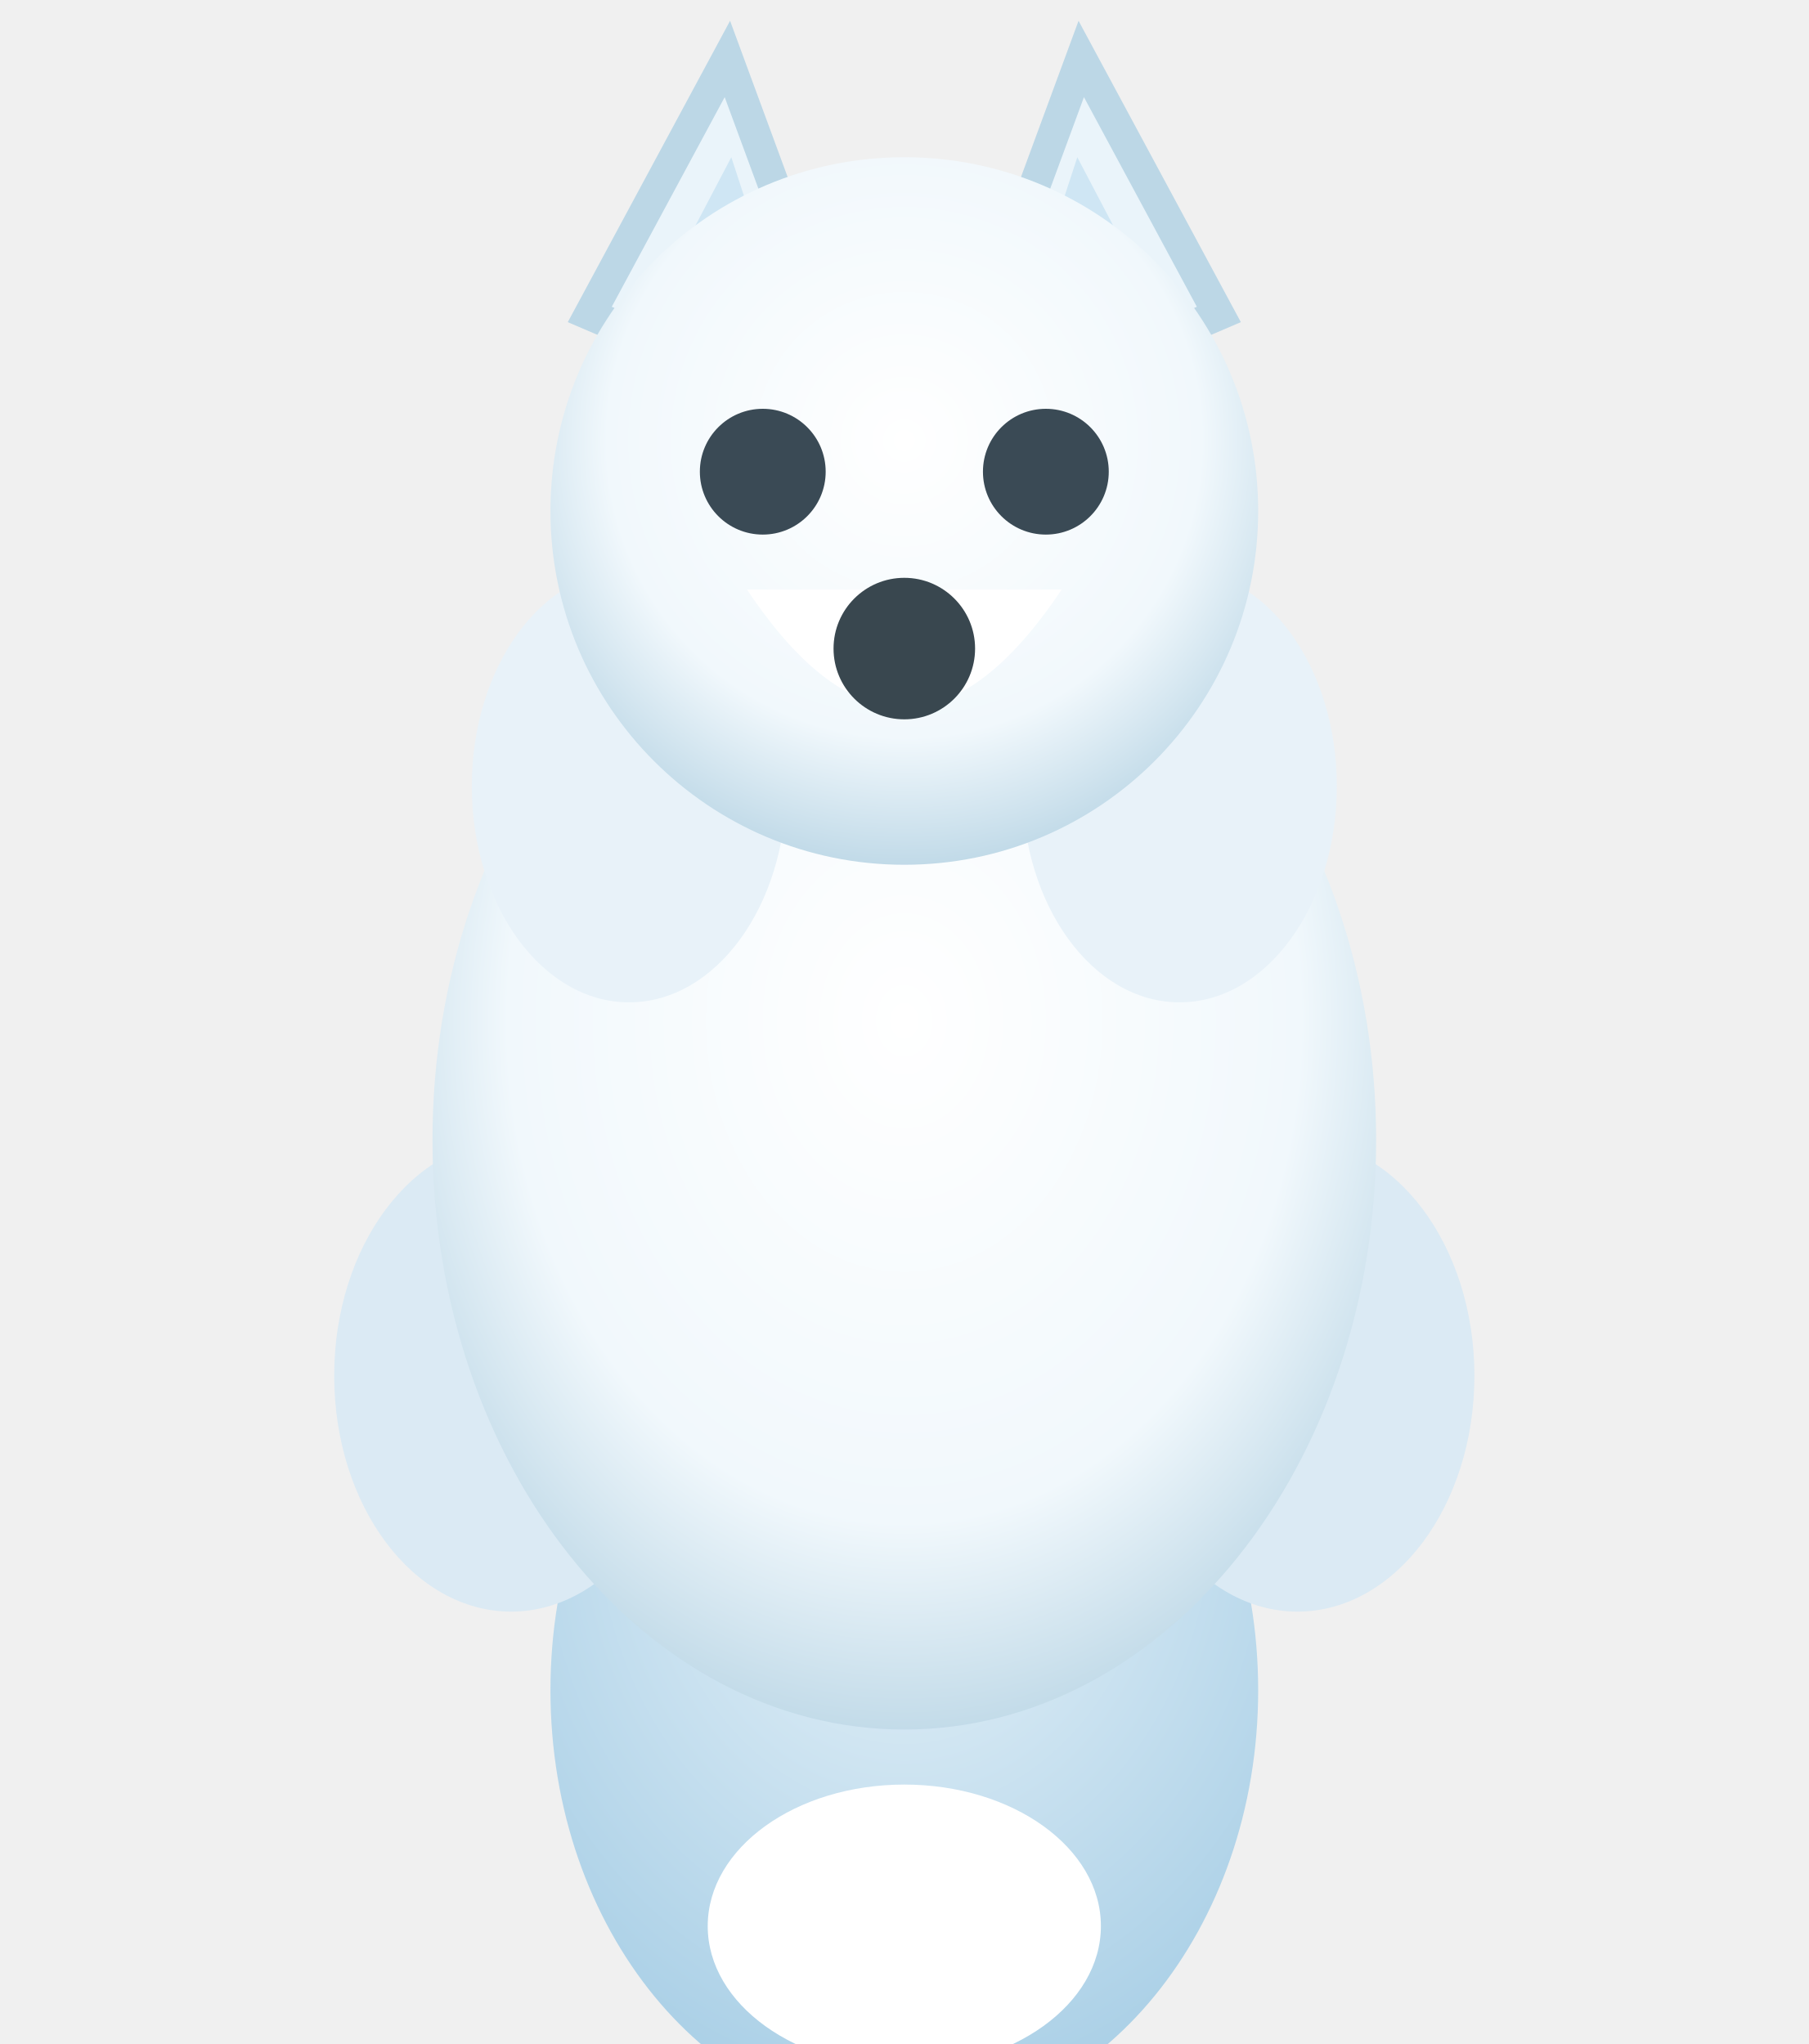
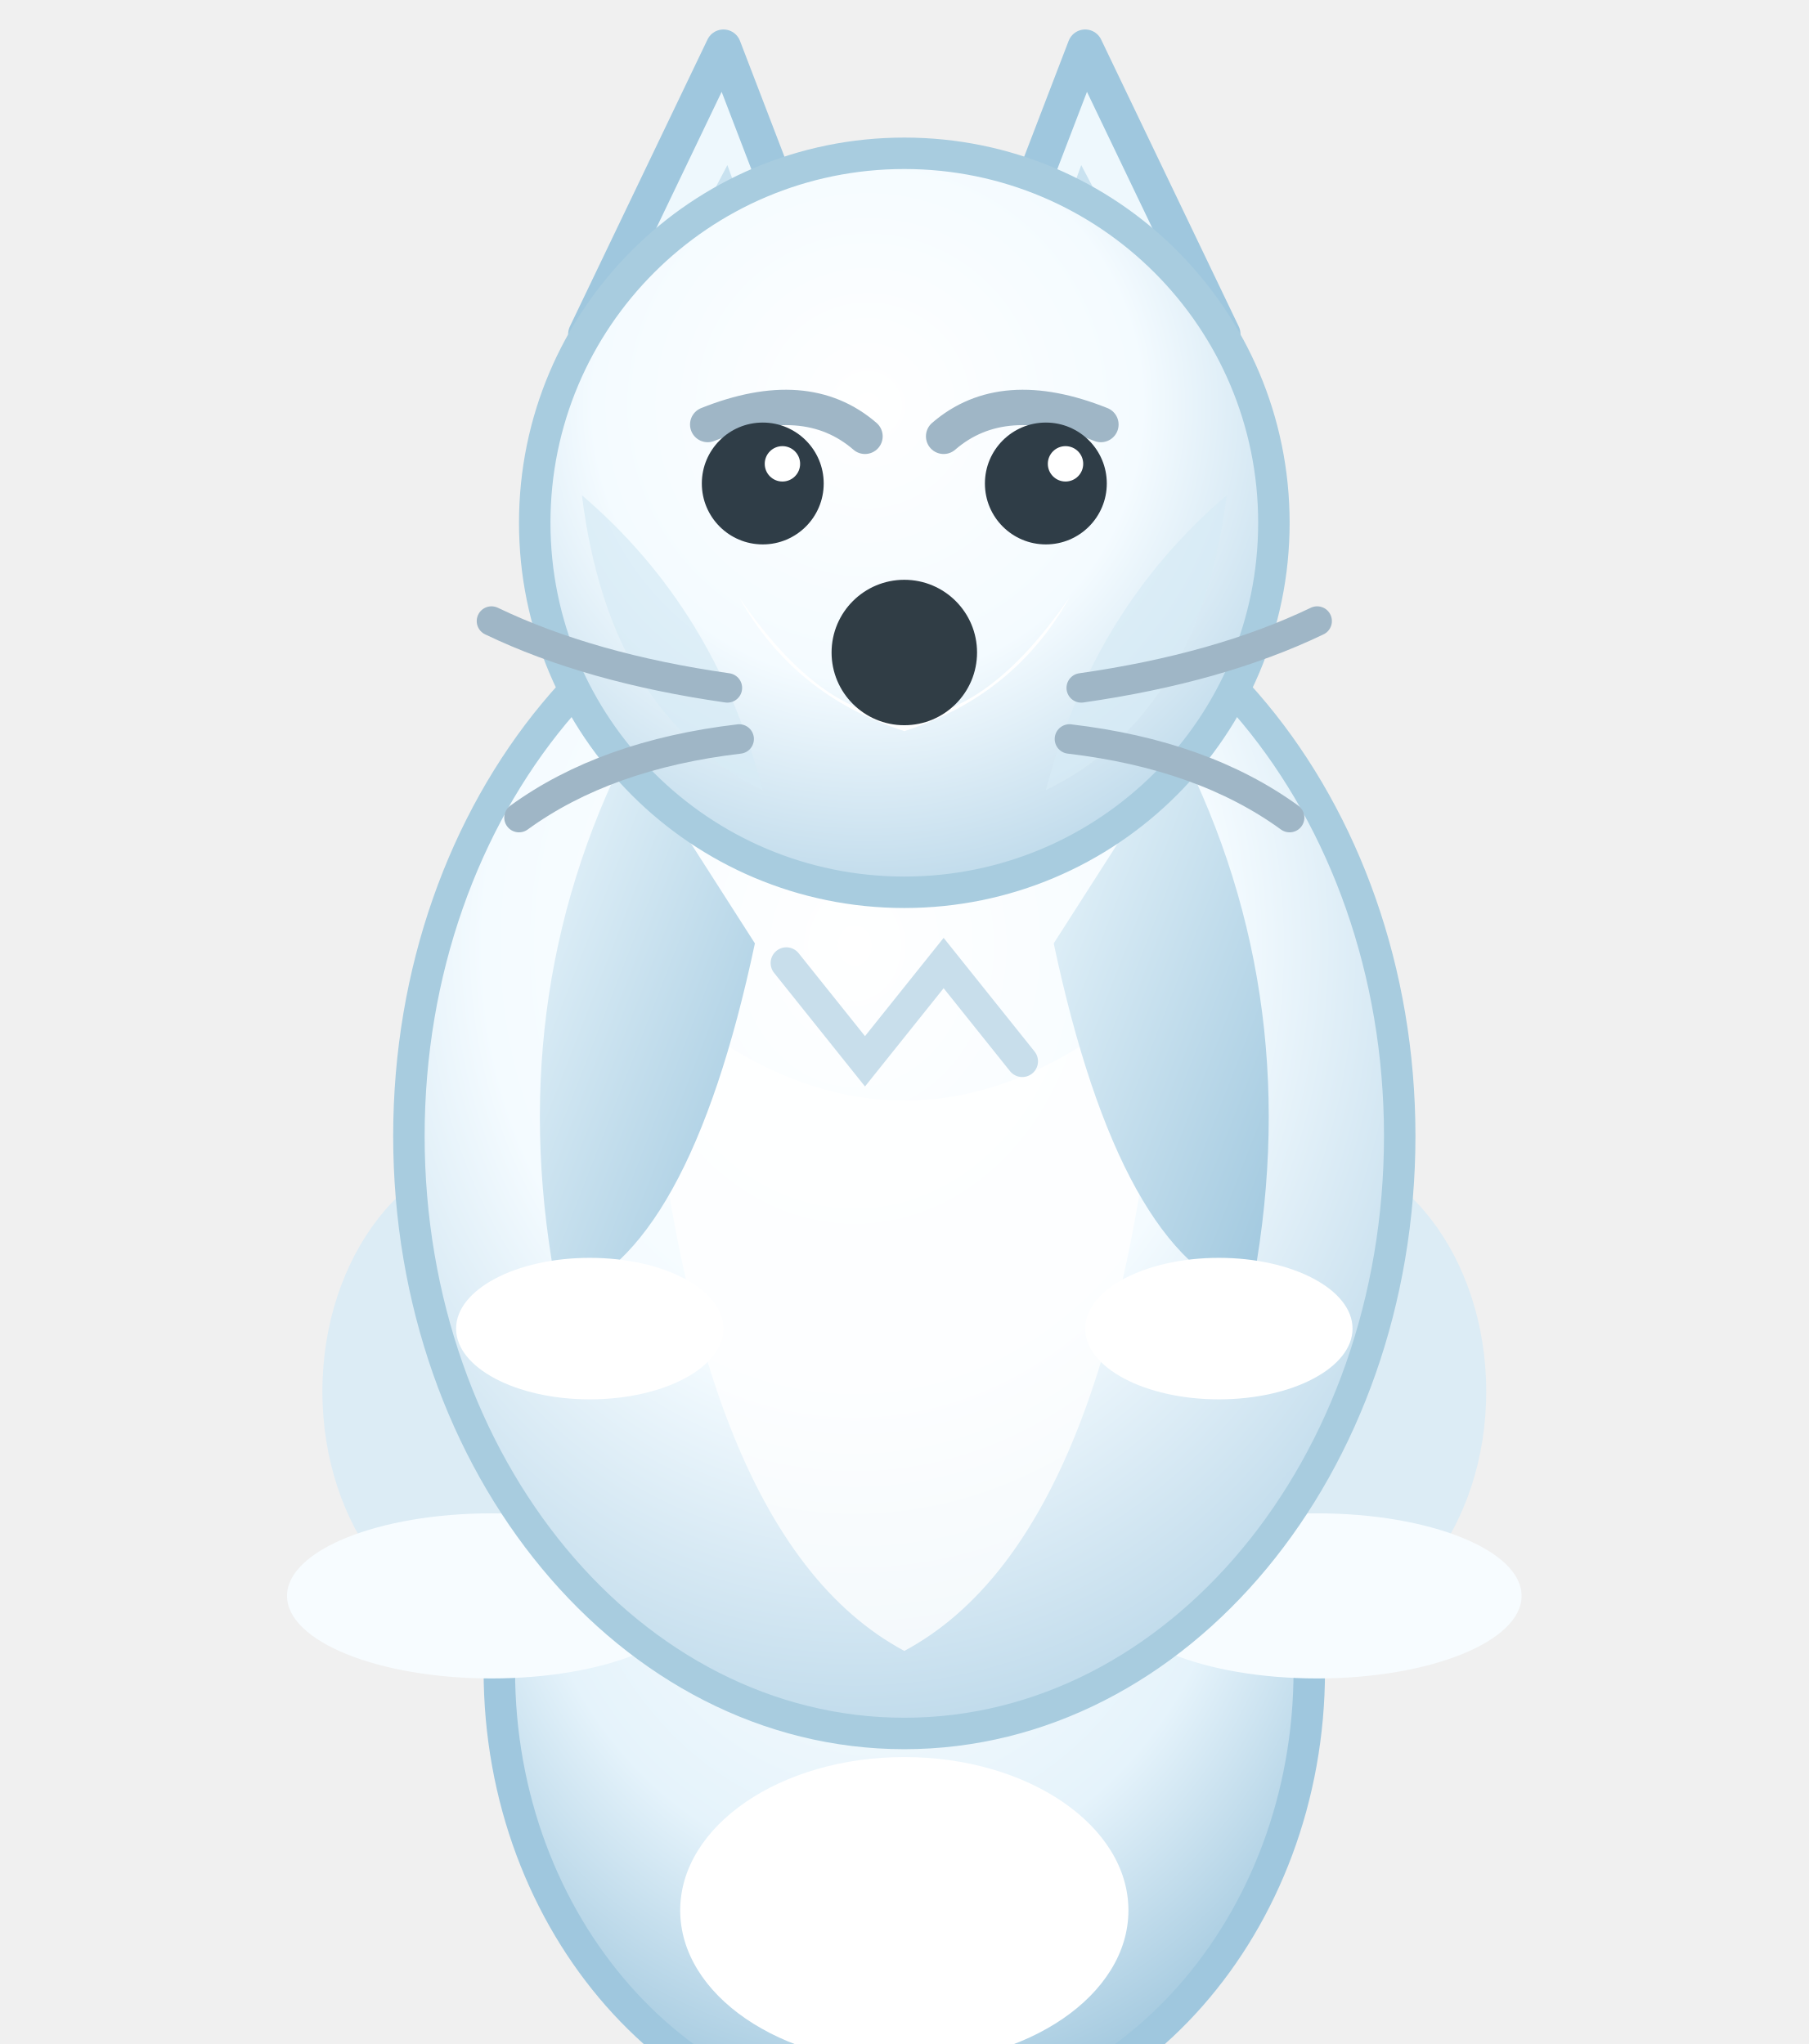
<svg xmlns="http://www.w3.org/2000/svg" width="46" height="52" viewBox="0 0 46 52">
  <defs>
-     <radialGradient id="foxBody" cx="50%" cy="40%" r="62%">
+     <radialGradient id="foxBody" cx="45%" cy="34%" r="68%">
      <stop offset="0%" stop-color="#ffffff" />
-       <stop offset="68%" stop-color="#f1f8fc" />
-       <stop offset="100%" stop-color="#bcd7e6" />
+       <stop offset="55%" stop-color="#f4fbff" />
+       <stop offset="100%" stop-color="#bdd9ea" />
    </radialGradient>
-     <radialGradient id="foxTail" cx="50%" cy="28%" r="72%">
-       <stop offset="0%" stop-color="#eaf4fa" />
-       <stop offset="100%" stop-color="#a9cfe6" />
+     <linearGradient id="foxBlueShade" x1="0" y1="0" x2="1" y2="1">
+       <stop offset="0%" stop-color="#eaf6fc" />
+       <stop offset="100%" stop-color="#9fc7de" />
+     </linearGradient>
+     <radialGradient id="foxTail" cx="47%" cy="28%" r="76%">
+       <stop offset="0%" stop-color="#ffffff" />
+       <stop offset="58%" stop-color="#e5f3fb" />
+       <stop offset="100%" stop-color="#94bfd8" />
    </radialGradient>
  </defs>
-   <ellipse cx="23" cy="43" rx="9" ry="11" fill="url(#foxTail)" />
-   <ellipse cx="23" cy="49" rx="5" ry="3.6" fill="#ffffff" />
-   <ellipse cx="13" cy="35" rx="4.5" ry="6" fill="#dbeaf4" />
-   <ellipse cx="33" cy="35" rx="4.5" ry="6" fill="#dbeaf4" />
-   <ellipse cx="23" cy="29" rx="12" ry="15" fill="url(#foxBody)" />
-   <ellipse cx="16" cy="20" rx="4" ry="5.5" fill="#e8f2f9" />
-   <ellipse cx="30" cy="20" rx="4" ry="5.5" fill="#e8f2f9" />
-   <path d="M15 8 L18.5 1.5 L22 11 Z" fill="#eaf4fa" stroke="#bcd7e6" stroke-width="0.8" />
-   <path d="M31 8 L27.5 1.5 L24 11 Z" fill="#eaf4fa" stroke="#bcd7e6" stroke-width="0.8" />
-   <path d="M16.5 8 L18.6 4 L20.4 9.5 Z" fill="#cfe6f4" />
-   <path d="M29.5 8 L27.4 4 L25.6 9.5 Z" fill="#cfe6f4" />
-   <circle cx="23" cy="13" r="9" fill="url(#foxBody)" />
-   <path d="M19 15 Q23 21 27 15 Z" fill="#ffffff" />
-   <circle cx="19.4" cy="12" r="1.6" fill="#3a4a55" />
-   <circle cx="26.6" cy="12" r="1.6" fill="#3a4a55" />
-   <circle cx="23" cy="16.5" r="1.8" fill="#39474f" />
+   <ellipse cx="23" cy="42.5" rx="10.3" ry="11.7" fill="url(#foxTail)" stroke="#9fc7de" stroke-width="0.8" />
+   <path d="M14.5 39 Q23 44 31.5 39" stroke="#c6deed" stroke-width="1" fill="none" stroke-linecap="round" />
+   <ellipse cx="23" cy="48.6" rx="5.7" ry="3.9" fill="#ffffff" />
+   <ellipse cx="13" cy="35.4" rx="4.8" ry="6.2" fill="#dcecf5" />
+   <ellipse cx="33" cy="35.4" rx="4.8" ry="6.2" fill="#dcecf5" />
+   <ellipse cx="12.5" cy="40.6" rx="5.2" ry="2.1" fill="#f7fcff" />
+   <ellipse cx="33.5" cy="40.6" rx="5.2" ry="2.1" fill="#f7fcff" />
+   <ellipse cx="23" cy="28.9" rx="12.6" ry="15.2" fill="url(#foxBody)" stroke="#a8ccdf" stroke-width="0.8" />
+   <path d="M16.4 25 Q23 31 29.6 25 Q28.6 39 23 42 Q17.4 39 16.4 25 Z" fill="#ffffff" opacity="0.78" />
+   <path d="M16 19 Q12.7 25.5 14.2 33 Q17.5 32 19.2 24 Z" fill="url(#foxBlueShade)" />
+   <path d="M30 19 Q33.3 25.5 31.8 33 Q28.5 32 26.8 24 Z" fill="url(#foxBlueShade)" />
+   <ellipse cx="15" cy="33.8" rx="3.4" ry="1.8" fill="#ffffff" />
+   <ellipse cx="31" cy="33.8" rx="3.4" ry="1.8" fill="#ffffff" />
+   <path d="M14.9 8.5 L18.4 1.2 L22.2 11.1 Z" fill="#eef8fd" stroke="#9fc7de" stroke-width="0.9" stroke-linejoin="round" />
+   <path d="M31.1 8.5 L27.6 1.2 L23.8 11.1 Z" fill="#eef8fd" stroke="#9fc7de" stroke-width="0.9" stroke-linejoin="round" />
+   <path d="M16.4 8.2 L18.5 4.2 L20.5 9.7 Z" fill="#c9e2f0" />
+   <path d="M29.6 8.2 L27.5 4.2 L25.5 9.7 Z" fill="#c9e2f0" />
+   <circle cx="23" cy="13.3" r="9.4" fill="url(#foxBody)" stroke="#a8ccdf" stroke-width="0.8" />
+   <path d="M14.8 12.6 Q18.2 15.5 19.4 20.1 Q15.5 18.2 14.8 12.6 Z" fill="#d7ebf5" opacity="0.75" />
+   <path d="M31.2 12.6 Q27.8 15.5 26.6 20.1 Q30.5 18.2 31.2 12.6 Z" fill="#d7ebf5" opacity="0.75" />
+   <path d="M18.8 15.2 Q23 21.3 27.2 15.2 Q25.8 17.7 23 18.6 Q20.2 17.7 18.8 15.2 Z" fill="#ffffff" />
+   <path d="M18 10.8 Q20.5 9.8 22 11.1" stroke="#9fb6c6" stroke-width="0.9" fill="none" stroke-linecap="round" />
+   <path d="M28 10.8 Q25.5 9.8 24 11.1" stroke="#9fb6c6" stroke-width="0.9" fill="none" stroke-linecap="round" />
+   <circle cx="19.4" cy="12.3" r="1.55" fill="#2f3d47" />
+   <circle cx="26.6" cy="12.3" r="1.55" fill="#2f3d47" />
+   <circle cx="19.9" cy="11.8" r="0.45" fill="#ffffff" />
+   <circle cx="27.1" cy="11.8" r="0.45" fill="#ffffff" />
+   <circle cx="23" cy="16.6" r="1.85" fill="#303d45" />
+   <path d="M18.5 17.5 Q15 17 12.5 15.8 M18.8 18.8 Q15.4 19.2 13.2 20.8 M27.5 17.5 Q31 17 33.5 15.8 M27.2 18.8 Q30.6 19.2 32.8 20.8" stroke="#9fb6c6" stroke-width="0.75" fill="none" stroke-linecap="round" />
+   <path d="M20 24.5 L22 27 L24 24.5 L26 27" stroke="#c8deeb" stroke-width="0.8" fill="none" stroke-linecap="round" />
</svg>
